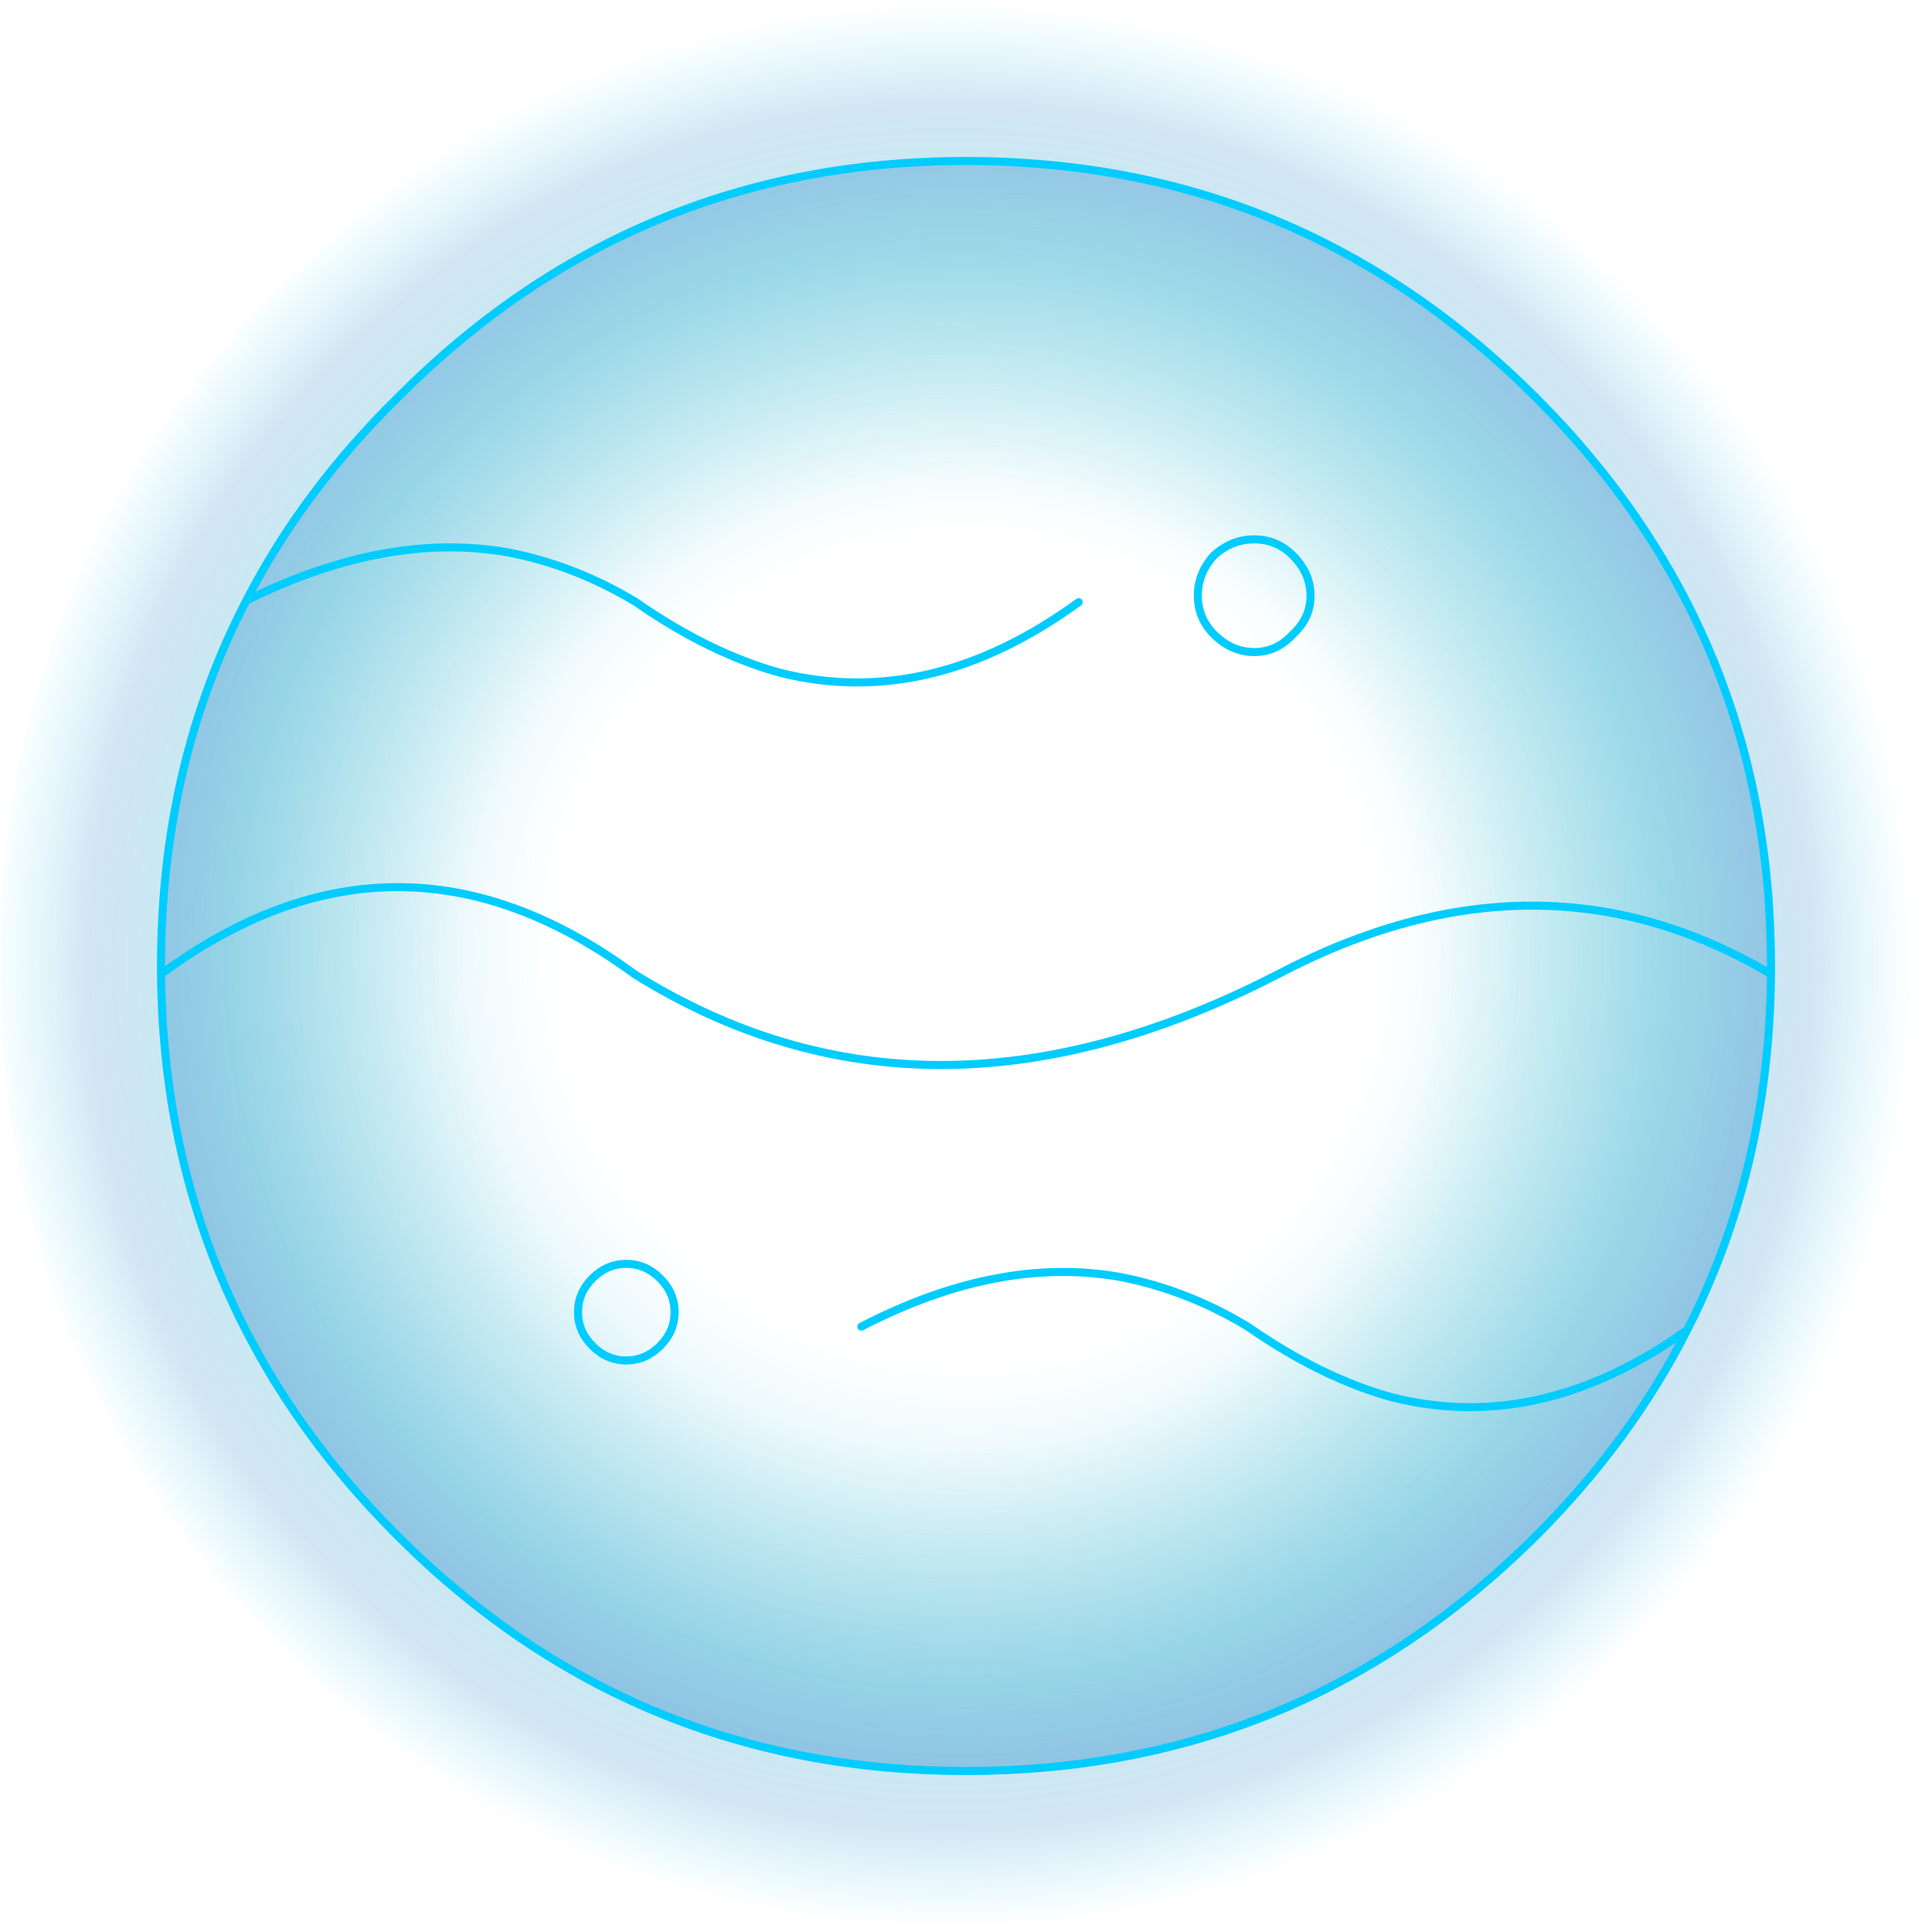
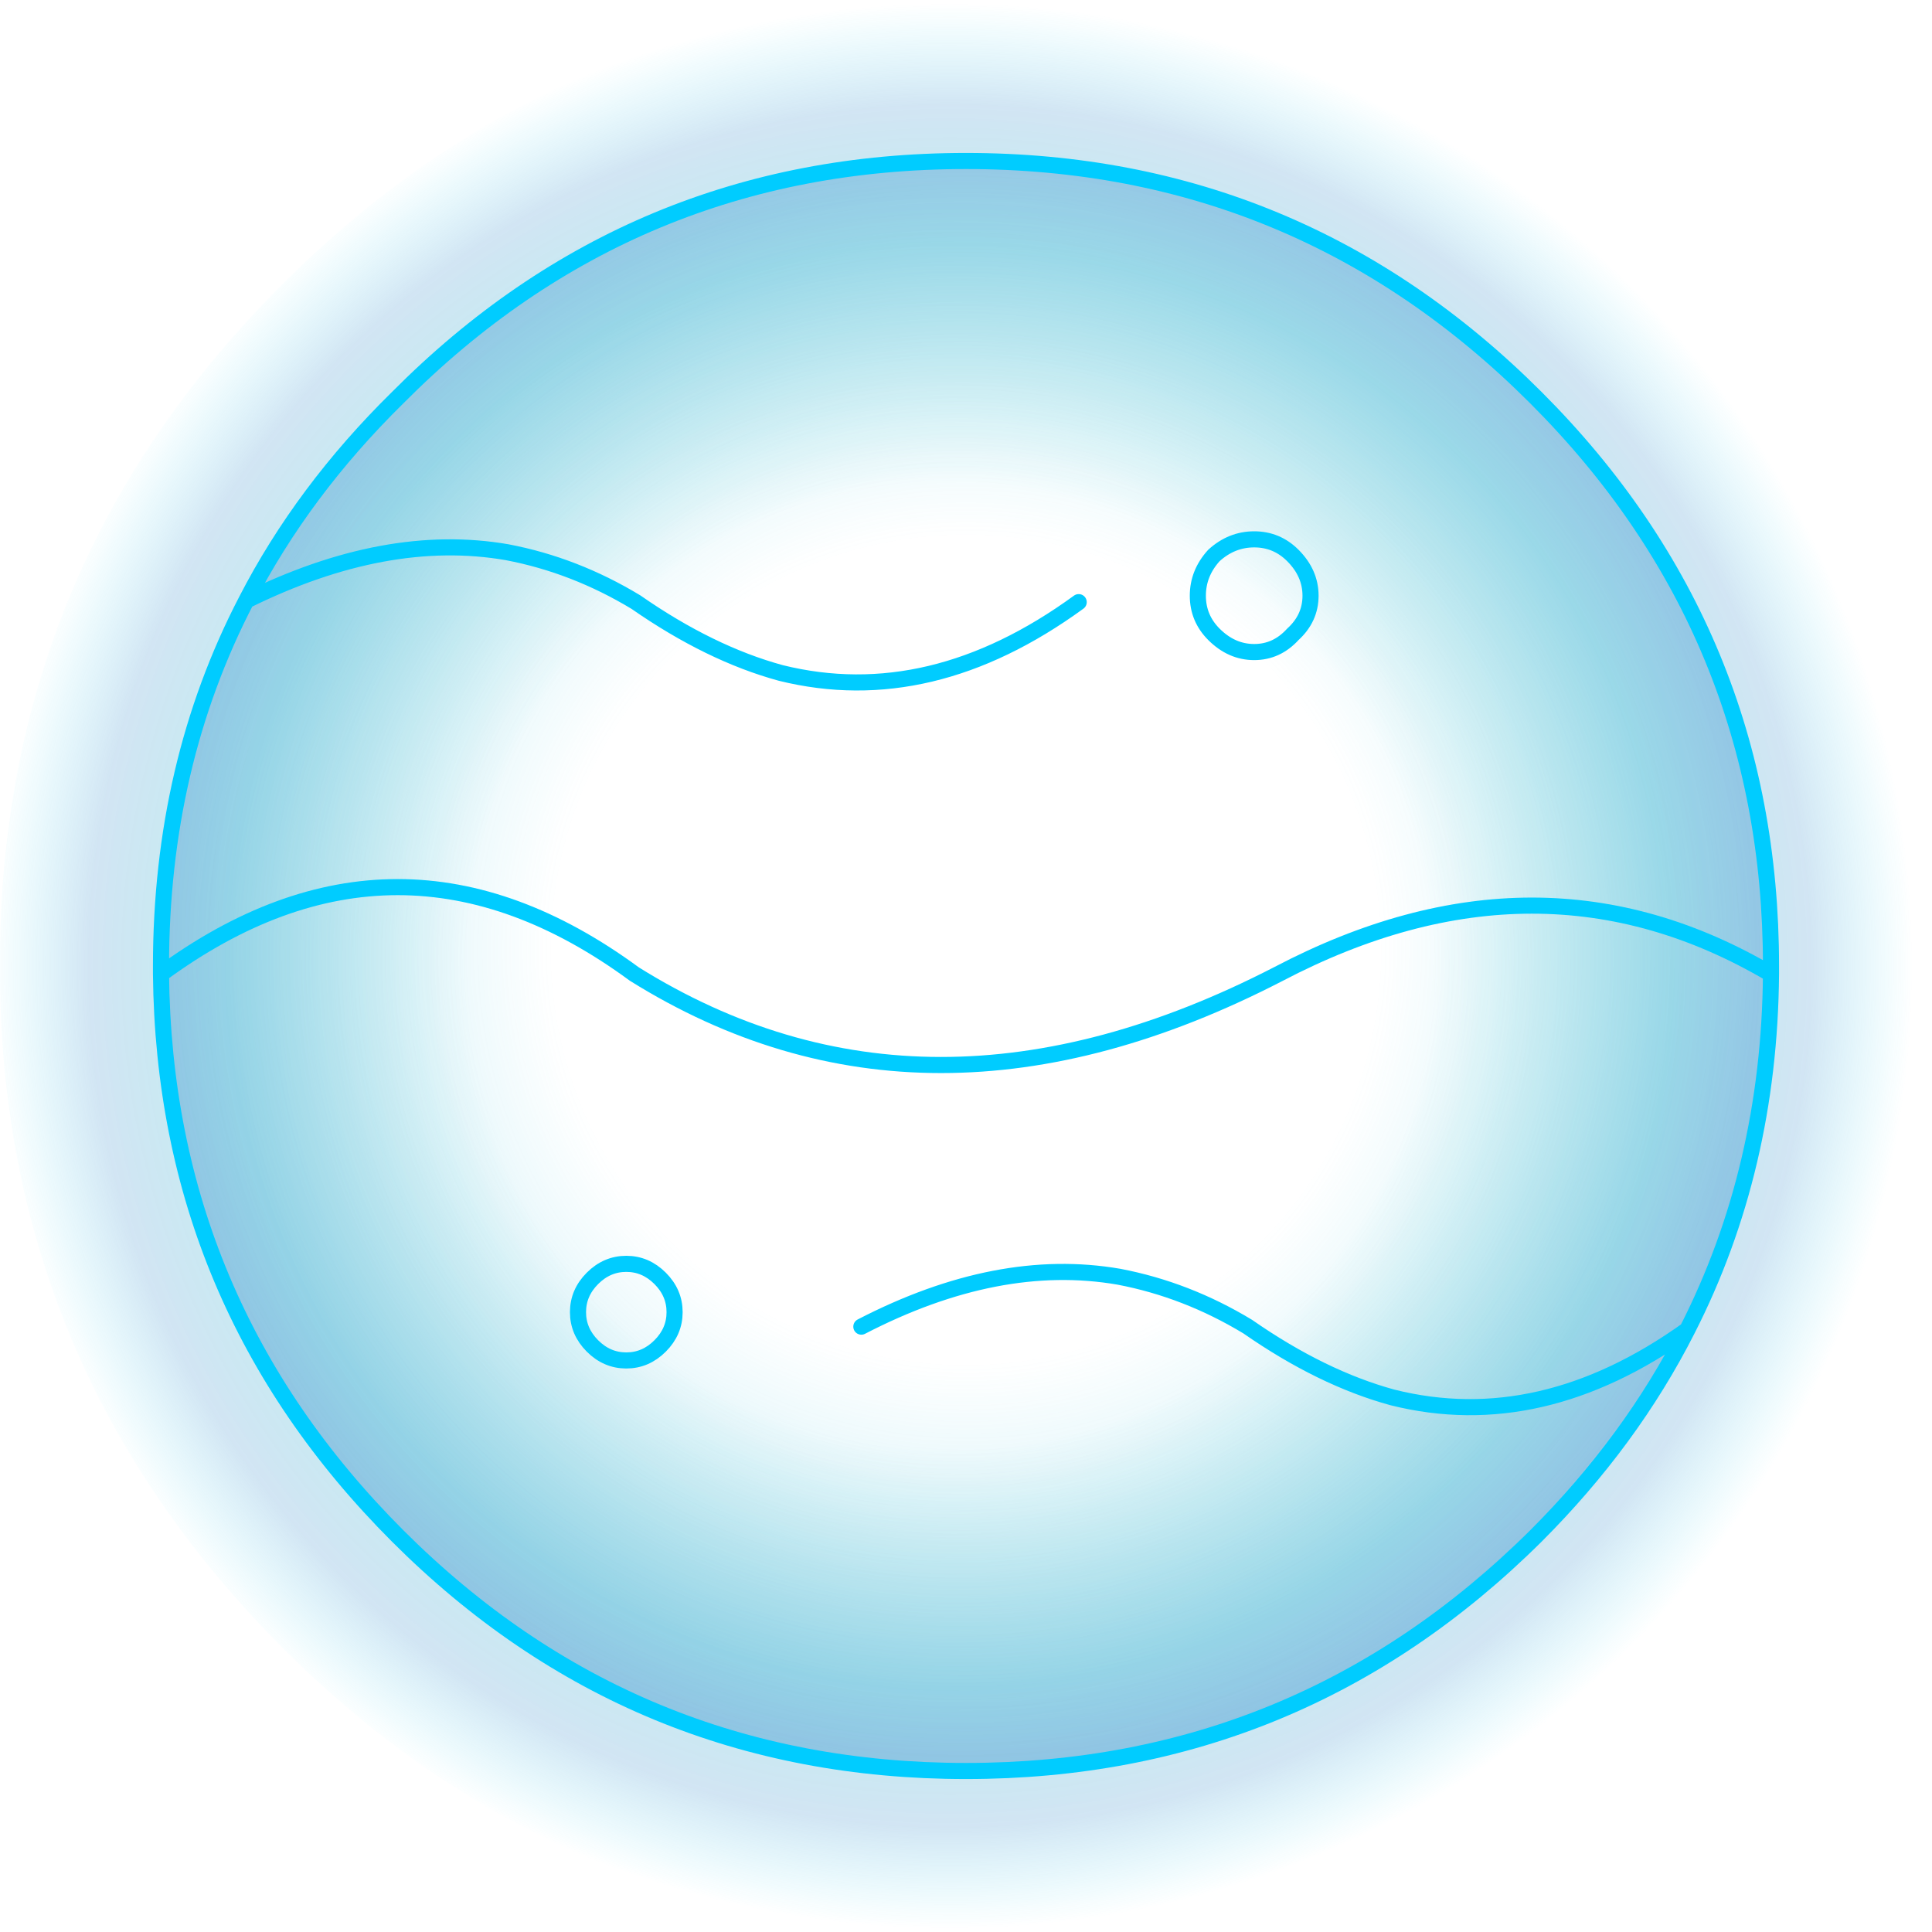
- <svg xmlns="http://www.w3.org/2000/svg" height="60.0px" width="60.0px" version="1.1" id="svg26">
-   <g transform="matrix(1.0, 0.0, 0.0, 1.0, 30.0, 30.0)" id="g8">
-     <path d="M30.0 0.0 Q30.0 12.35 21.2 21.2 12.35 30.0 0.0 30.0 -12.4 30.0 -21.2 21.2 -30.05 12.35 -30.0 0.0 -30.05 -12.4 -21.2 -21.2 -12.4 -30.0 0.0 -30.0 12.35 -30.0 21.2 -21.2 30.0 -12.4 30.0 0.0" fill="url(#gradient0)" fill-rule="evenodd" stroke="none" id="path2" />
-     <path d="M10.7 -11.5 Q10.7 -12.2 10.15 -12.75 9.65 -13.25 8.95 -13.25 8.25 -13.25 7.7 -12.75 7.2 -12.2 7.2 -11.5 7.2 -10.8 7.7 -10.3 8.25 -9.75 8.95 -9.75 9.65 -9.75 10.15 -10.3 10.7 -10.8 10.7 -11.5 10.7 -10.8 10.15 -10.3 9.65 -9.75 8.95 -9.75 8.25 -9.75 7.7 -10.3 7.2 -10.8 7.2 -11.5 7.2 -12.2 7.7 -12.75 8.25 -13.25 8.95 -13.25 9.65 -13.25 10.15 -12.75 10.7 -12.2 10.7 -11.5 M17.7 -17.65 Q25.0 -10.35 25.0 0.0 L25.0 0.25 Q24.95 6.3 22.4 11.3 20.65 14.75 17.7 17.7 10.35 25.0 0.0 25.0 -10.35 25.0 -17.65 17.7 -24.9 10.45 -25.0 0.25 L-25.0 0.0 Q-25.0 -6.25 -22.35 -11.35 -20.6 -14.75 -17.65 -17.65 -10.35 -25.0 0.0 -25.0 10.35 -25.0 17.7 -17.65 M-9.05 10.75 Q-9.05 10.15 -9.5 9.7 -9.95 9.25 -10.55 9.25 -11.15 9.25 -11.6 9.7 -12.05 10.15 -12.05 10.75 -12.05 11.35 -11.6 11.8 -11.15 12.25 -10.55 12.25 -9.95 12.25 -9.5 11.8 -9.05 11.35 -9.05 10.75 -9.05 11.35 -9.5 11.8 -9.95 12.25 -10.55 12.25 -11.15 12.25 -11.6 11.8 -12.05 11.35 -12.05 10.75 -12.05 10.15 -11.6 9.7 -11.15 9.25 -10.55 9.25 -9.95 9.25 -9.5 9.7 -9.05 10.15 -9.05 10.75 M3.5 -11.3 Q-1.1 -7.95 -5.75 -9.1 -7.95 -9.7 -10.25 -11.3 -12.15 -12.45 -14.25 -12.85 -18.0 -13.5 -22.35 -11.35 -18.0 -13.5 -14.25 -12.85 -12.15 -12.45 -10.25 -11.3 -7.95 -9.7 -5.75 -9.1 -1.1 -7.95 3.5 -11.3 M-25.0 0.25 Q-17.65 -5.15 -10.3 0.25 -1.25 5.9 9.7 0.25 17.8 -4.0 25.0 0.25 17.8 -4.0 9.7 0.25 -1.25 5.9 -10.3 0.25 -17.65 -5.15 -25.0 0.25 M22.4 11.3 Q17.85 14.55 13.25 13.4 11.05 12.8 8.75 11.2 6.85 10.05 4.75 9.65 1.0 9.0 -3.25 11.2 1.0 9.0 4.75 9.65 6.85 10.05 8.75 11.2 11.05 12.8 13.25 13.4 17.85 14.55 22.4 11.3" fill="url(#gradient1)" fill-rule="evenodd" stroke="none" id="path4" />
-     <path d="M10.7 -11.5 Q10.7 -10.8 10.15 -10.3 9.65 -9.75 8.95 -9.75 8.25 -9.75 7.7 -10.3 7.2 -10.8 7.2 -11.5 7.2 -12.2 7.7 -12.75 8.25 -13.25 8.95 -13.25 9.65 -13.25 10.15 -12.75 10.7 -12.2 10.7 -11.5 M17.7 -17.65 Q25.0 -10.35 25.0 0.0 L25.0 0.25 Q24.95 6.3 22.4 11.3 20.65 14.75 17.7 17.7 10.35 25.0 0.0 25.0 -10.35 25.0 -17.65 17.7 -24.9 10.45 -25.0 0.25 L-25.0 0.0 Q-25.0 -6.25 -22.35 -11.35 -20.6 -14.75 -17.65 -17.65 -10.35 -25.0 0.0 -25.0 10.35 -25.0 17.7 -17.65 M-3.25 11.2 Q1.0 9.0 4.75 9.65 6.85 10.05 8.75 11.2 11.05 12.8 13.25 13.4 17.85 14.55 22.4 11.3 M25.0 0.25 Q17.8 -4.0 9.7 0.25 -1.25 5.9 -10.3 0.25 -17.65 -5.15 -25.0 0.25 M-22.35 -11.35 Q-18.0 -13.5 -14.25 -12.85 -12.15 -12.45 -10.25 -11.3 -7.95 -9.7 -5.75 -9.1 -1.1 -7.95 3.5 -11.3 M-9.05 10.75 Q-9.05 11.35 -9.5 11.8 -9.95 12.25 -10.55 12.25 -11.15 12.25 -11.6 11.8 -12.05 11.35 -12.05 10.75 -12.05 10.15 -11.6 9.7 -11.15 9.25 -10.55 9.25 -9.95 9.25 -9.5 9.7 -9.05 10.15 -9.05 10.75" fill="none" stroke="#00ccff" stroke-linecap="round" stroke-linejoin="round" stroke-width="0.05" id="path6" style="stroke-width:0.25;stroke-miterlimit:4;stroke-dasharray:none" />
+ <svg xmlns="http://www.w3.org/2000/svg" xmlns:ns1="https://www.free-decompiler.com/flash" ns1:objectType="shape" height="60.0px" width="60.0px">
+   <g transform="matrix(1.0, 0.0, 0.0, 1.0, 30.0, 30.0)">
+     <path d="M30.0 0.0 Q30.0 12.35 21.2 21.2 12.35 30.0 0.0 30.0 -12.4 30.0 -21.2 21.2 -30.05 12.35 -30.0 0.0 -30.05 -12.4 -21.2 -21.2 -12.4 -30.0 0.0 -30.0 12.35 -30.0 21.2 -21.2 30.0 -12.4 30.0 0.0" fill="url(#gradient0)" fill-rule="evenodd" stroke="none" />
+     <path d="M10.7 -11.5 Q10.7 -12.2 10.15 -12.75 9.65 -13.25 8.95 -13.25 8.25 -13.25 7.7 -12.75 7.2 -12.2 7.2 -11.5 7.2 -10.8 7.7 -10.3 8.25 -9.75 8.95 -9.75 9.65 -9.75 10.15 -10.3 10.7 -10.8 10.7 -11.5 10.7 -10.8 10.15 -10.3 9.65 -9.75 8.95 -9.75 8.25 -9.75 7.7 -10.3 7.2 -10.8 7.2 -11.5 7.2 -12.2 7.7 -12.75 8.25 -13.25 8.95 -13.25 9.65 -13.25 10.15 -12.75 10.7 -12.2 10.7 -11.5 M17.7 -17.65 Q25.0 -10.35 25.0 0.0 L25.0 0.25 Q24.95 6.3 22.4 11.3 20.65 14.75 17.7 17.7 10.35 25.0 0.0 25.0 -10.35 25.0 -17.65 17.7 -24.9 10.45 -25.0 0.25 L-25.0 0.0 Q-25.0 -6.25 -22.35 -11.35 -20.6 -14.75 -17.65 -17.65 -10.35 -25.0 0.0 -25.0 10.35 -25.0 17.7 -17.65 M-9.05 10.75 Q-9.05 10.15 -9.5 9.7 -9.95 9.25 -10.55 9.25 -11.15 9.25 -11.6 9.7 -12.05 10.15 -12.05 10.75 -12.05 11.35 -11.6 11.8 -11.15 12.25 -10.55 12.25 -9.95 12.25 -9.5 11.8 -9.05 11.35 -9.05 10.75 -9.05 11.35 -9.5 11.8 -9.95 12.25 -10.55 12.25 -11.15 12.25 -11.6 11.8 -12.05 11.35 -12.05 10.75 -12.05 10.15 -11.6 9.7 -11.15 9.25 -10.55 9.25 -9.95 9.25 -9.5 9.7 -9.05 10.15 -9.05 10.75 M3.5 -11.3 Q-1.1 -7.95 -5.75 -9.1 -7.95 -9.7 -10.25 -11.3 -12.15 -12.45 -14.25 -12.85 -18.0 -13.5 -22.35 -11.35 -18.0 -13.5 -14.25 -12.85 -12.15 -12.45 -10.25 -11.3 -7.95 -9.7 -5.75 -9.1 -1.1 -7.95 3.5 -11.3 M-25.0 0.25 Q-17.65 -5.15 -10.3 0.25 -1.25 5.9 9.7 0.25 17.8 -4.0 25.0 0.25 17.8 -4.0 9.7 0.25 -1.25 5.9 -10.3 0.25 -17.65 -5.15 -25.0 0.25 M22.4 11.3 Q17.85 14.55 13.25 13.4 11.05 12.8 8.75 11.2 6.85 10.05 4.75 9.65 1.0 9.0 -3.25 11.2 1.0 9.0 4.75 9.65 6.85 10.05 8.75 11.2 11.05 12.8 13.25 13.4 17.85 14.55 22.4 11.3" fill="url(#gradient1)" fill-rule="evenodd" stroke="none" />
+     <path d="M10.7 -11.5 Q10.7 -10.8 10.15 -10.3 9.65 -9.75 8.95 -9.75 8.25 -9.75 7.7 -10.3 7.2 -10.8 7.2 -11.5 7.2 -12.2 7.7 -12.75 8.25 -13.25 8.95 -13.25 9.65 -13.25 10.15 -12.75 10.7 -12.2 10.7 -11.5 M17.7 -17.65 Q25.0 -10.35 25.0 0.0 L25.0 0.25 Q24.95 6.3 22.4 11.3 20.65 14.75 17.7 17.7 10.35 25.0 0.0 25.0 -10.35 25.0 -17.65 17.7 -24.9 10.45 -25.0 0.25 L-25.0 0.0 Q-25.0 -6.25 -22.35 -11.35 -20.6 -14.75 -17.65 -17.65 -10.35 -25.0 0.0 -25.0 10.35 -25.0 17.7 -17.65 M-3.25 11.2 Q1.0 9.0 4.75 9.65 6.85 10.05 8.75 11.2 11.05 12.8 13.25 13.4 17.85 14.55 22.4 11.3 M25.0 0.25 Q17.8 -4.0 9.7 0.25 -1.25 5.9 -10.3 0.25 -17.65 -5.15 -25.0 0.25 M-22.35 -11.35 Q-18.0 -13.5 -14.25 -12.85 -12.15 -12.45 -10.25 -11.3 -7.95 -9.7 -5.75 -9.1 -1.1 -7.95 3.5 -11.3 M-9.05 10.75 Q-9.05 11.35 -9.5 11.8 -9.95 12.25 -10.55 12.25 -11.15 12.25 -11.6 11.8 -12.05 11.35 -12.05 10.75 -12.05 10.15 -11.6 9.7 -11.15 9.25 -10.55 9.25 -9.95 9.25 -9.5 9.7 -9.05 10.15 -9.05 10.75 Z" fill="none" stroke="#00ccff" stroke-linecap="round" stroke-linejoin="round" stroke-width="0.5" />
  </g>
-   <defs id="defs24">
+   <defs>
    <radialGradient cx="0" cy="0" gradientTransform="matrix(0.0365, 0.0, 0.0, 0.0365, -0.5, 0.0)" gradientUnits="userSpaceOnUse" id="gradient0" r="819.2" spreadMethod="pad">
-       <stop offset="0.502" stop-color="#13adb5" stop-opacity="0.0" id="stop10" />
-       <stop offset="0.749" stop-color="#21c4cb" stop-opacity="0.282" id="stop12" />
-       <stop offset="0.894" stop-color="#348bcb" stop-opacity="0.224" id="stop14" />
-       <stop offset="1.0" stop-color="#0cd7f3" stop-opacity="0.0" id="stop16" />
+       <stop offset="0.502" stop-color="#13adb5" stop-opacity="0.0" />
+       <stop offset="0.749" stop-color="#21c4cb" stop-opacity="0.282" />
+       <stop offset="0.894" stop-color="#348bcb" stop-opacity="0.224" />
+       <stop offset="1.0" stop-color="#0cd7f3" stop-opacity="0.0" />
    </radialGradient>
    <radialGradient cx="0" cy="0" gradientTransform="matrix(0.0, 0.0312, -0.0312, 0.0, 0.0, -0.5)" gradientUnits="userSpaceOnUse" id="gradient1" r="819.2" spreadMethod="pad">
-       <stop offset="0.502" stop-color="#3fd0e4" stop-opacity="0.0" id="stop19" />
-       <stop offset="1.0" stop-color="#348bcb" stop-opacity="0.4" id="stop21" />
+       <stop offset="0.502" stop-color="#3fd0e4" stop-opacity="0.0" />
+       <stop offset="1.0" stop-color="#348bcb" stop-opacity="0.4" />
    </radialGradient>
  </defs>
</svg>
